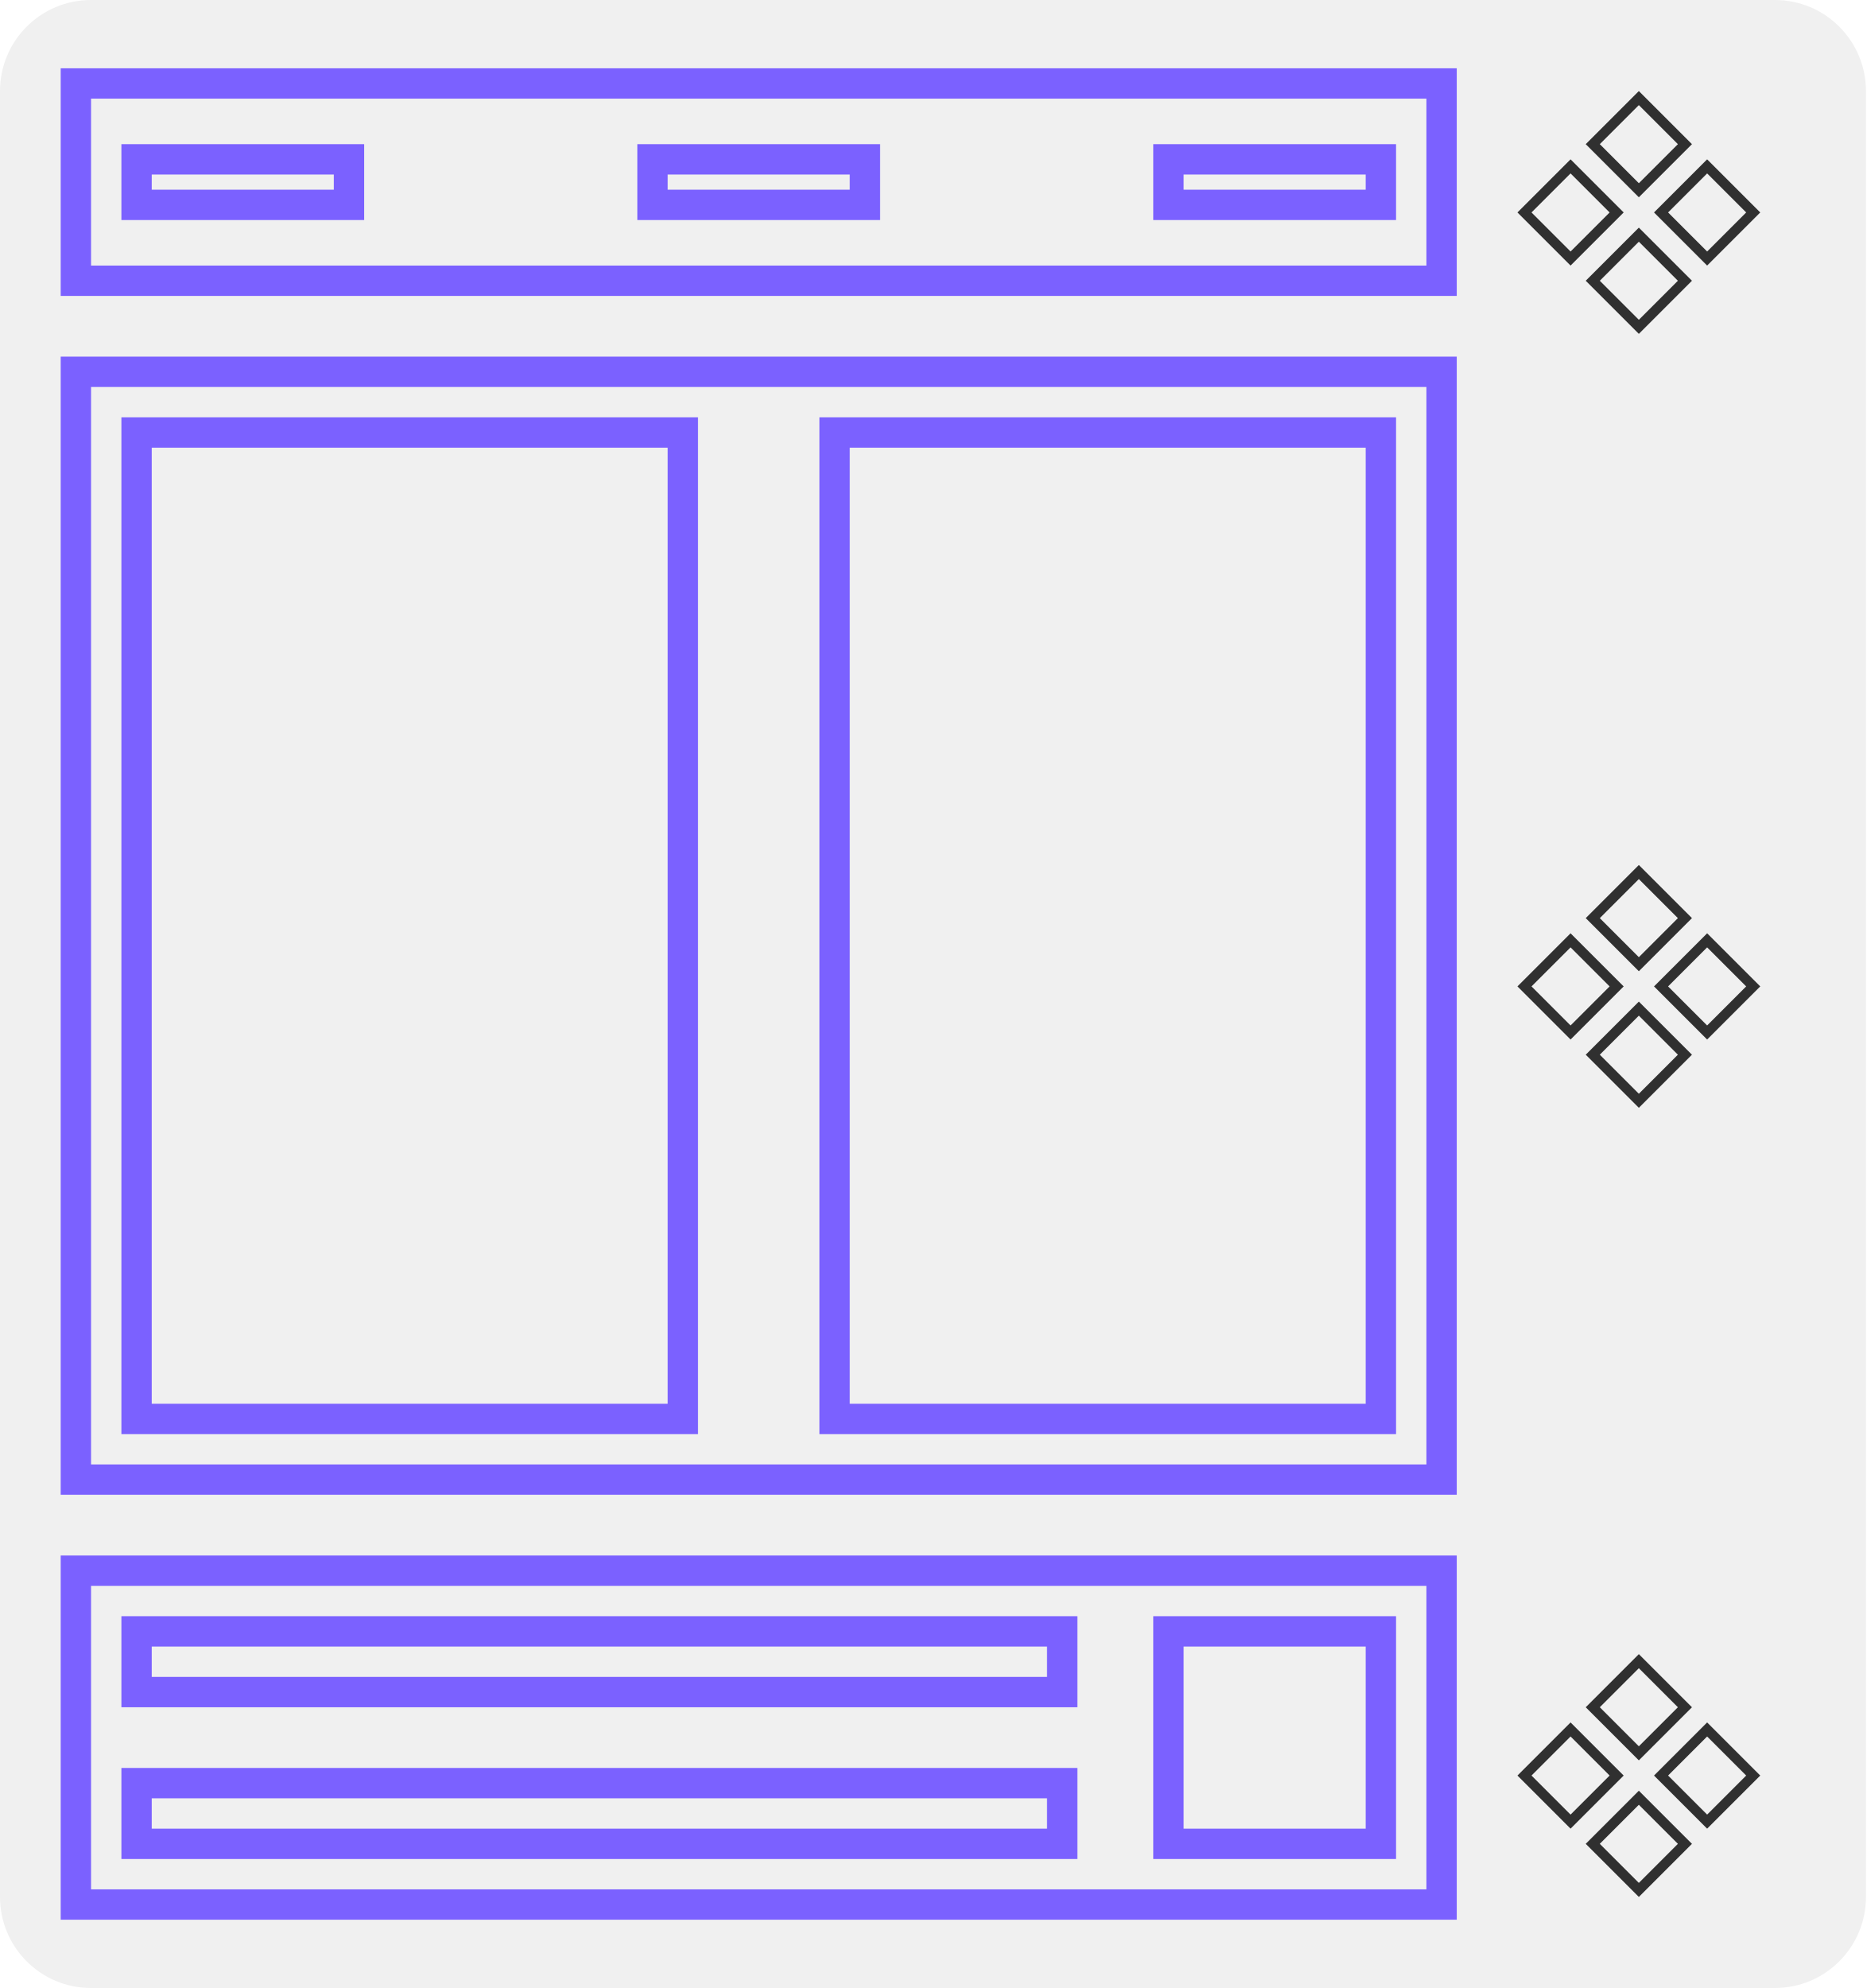
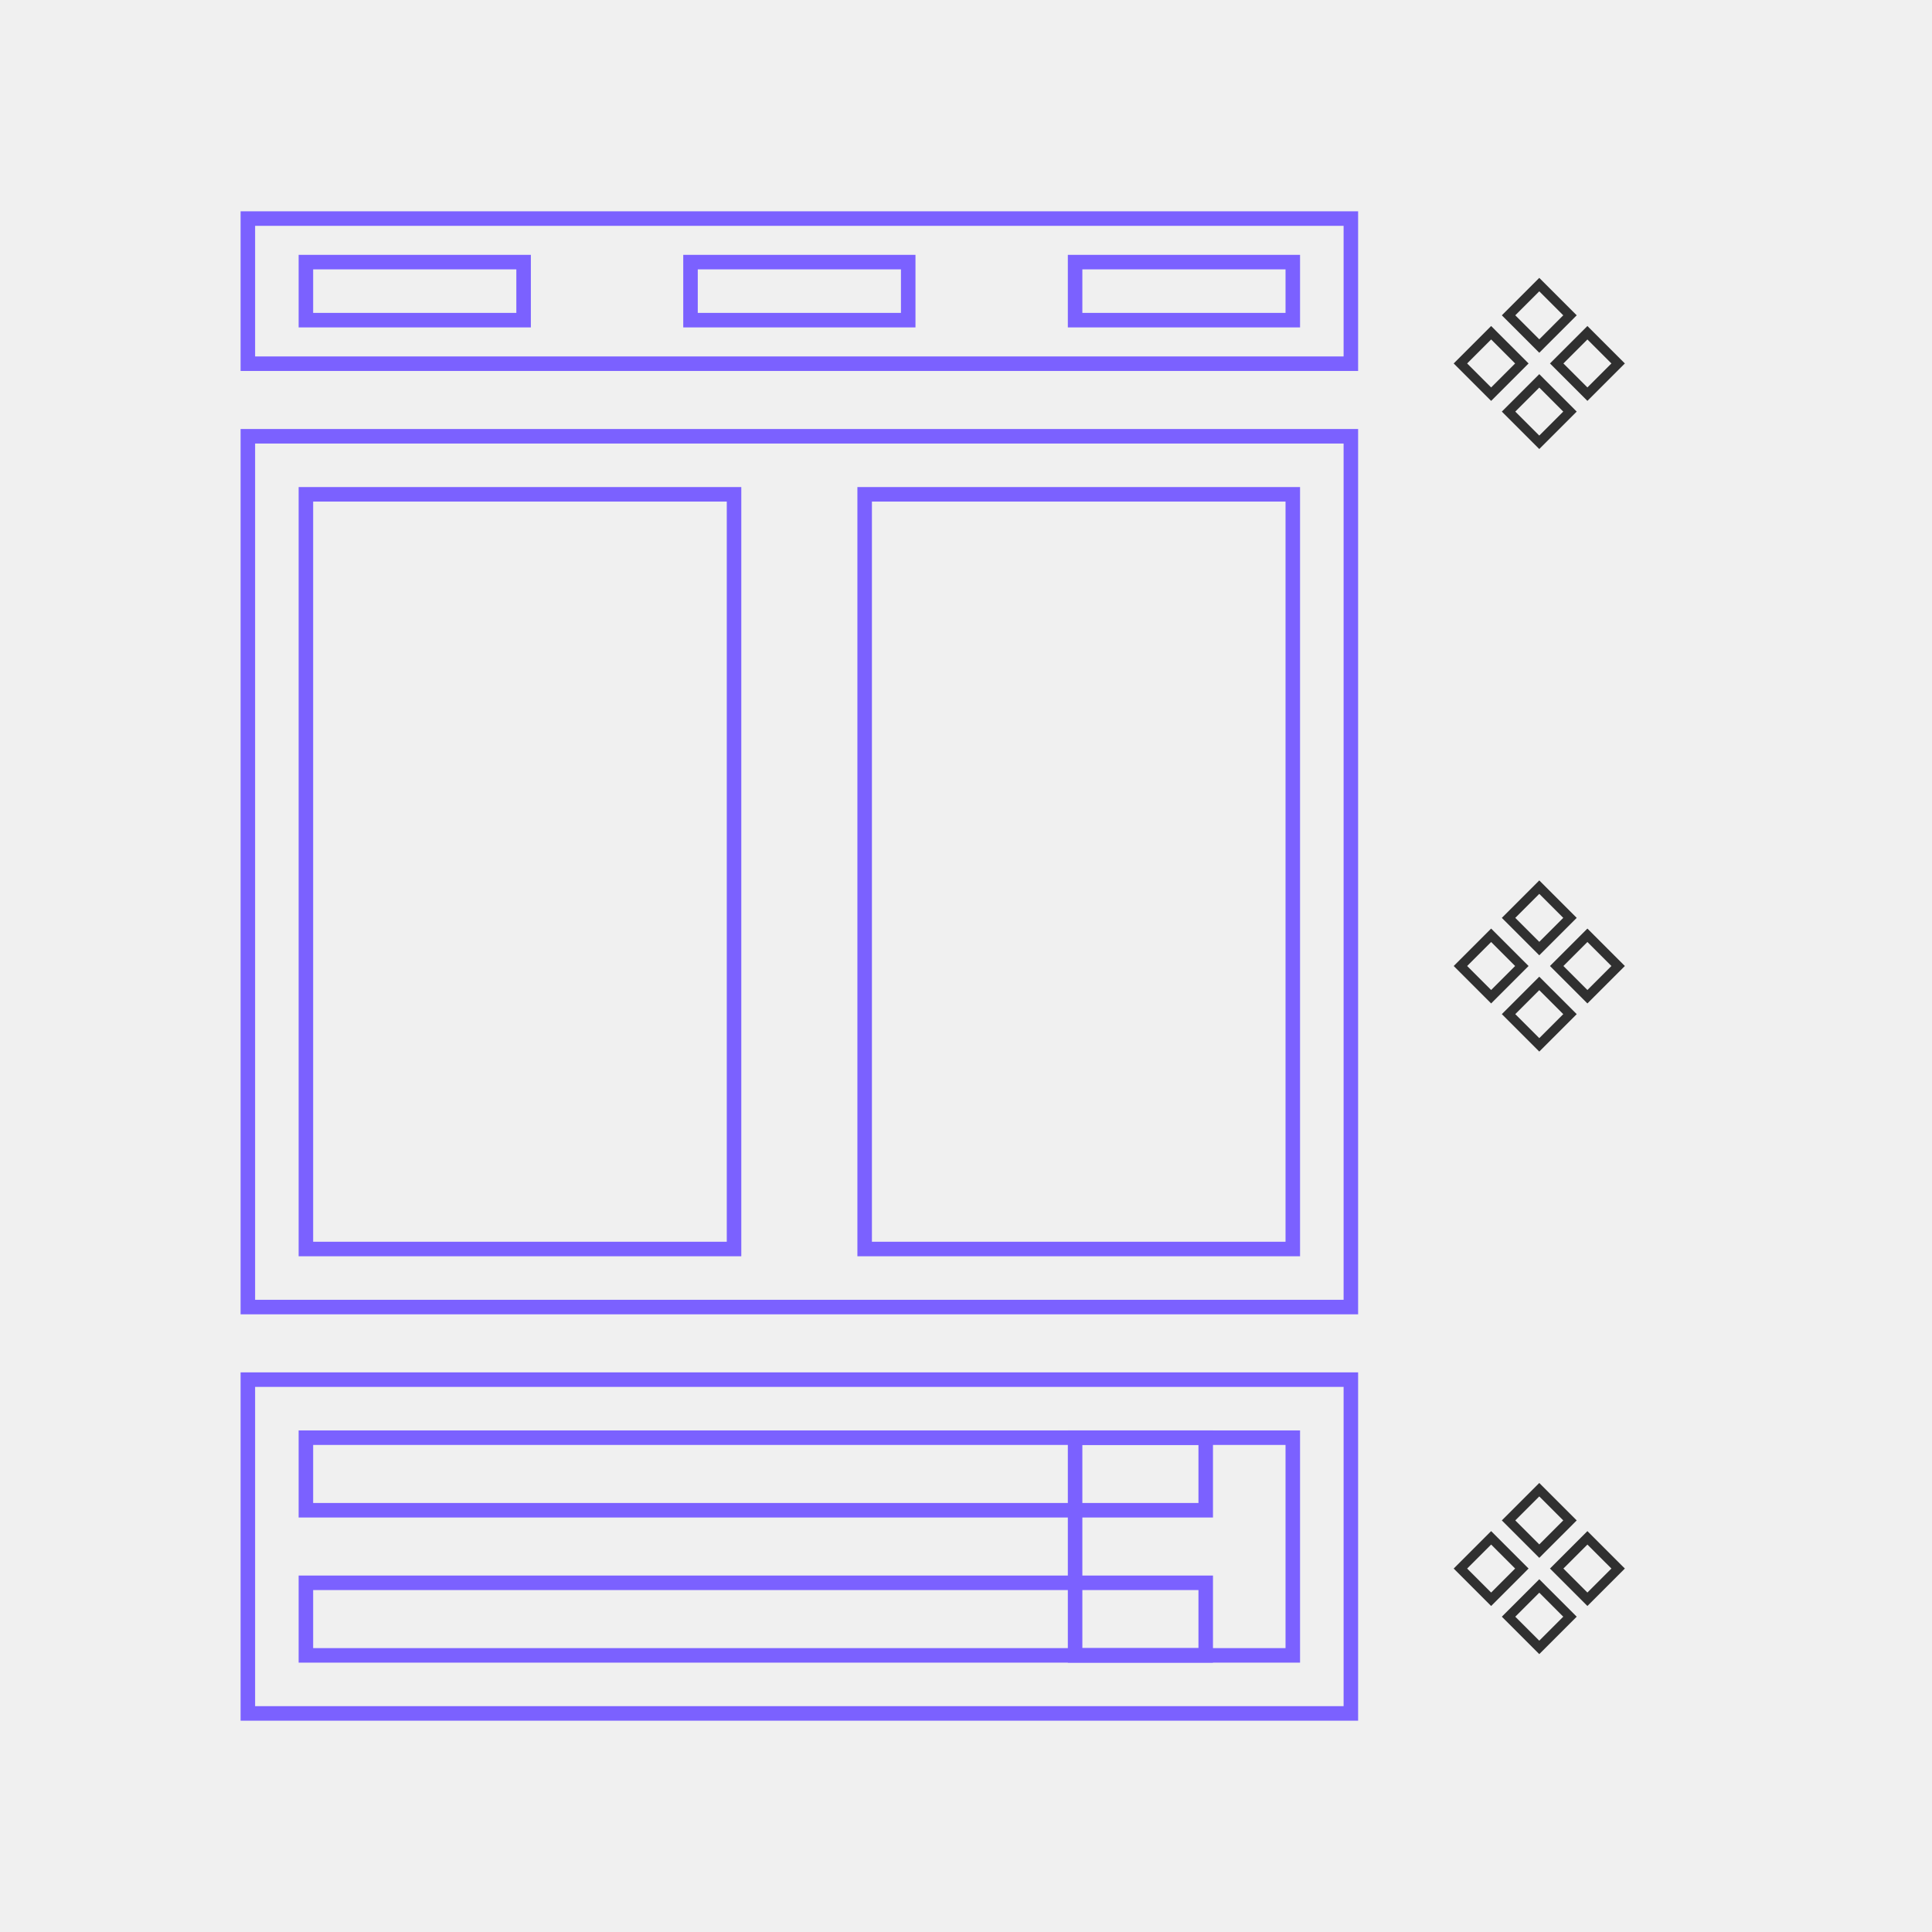
- <svg xmlns="http://www.w3.org/2000/svg" width="123" height="131" viewBox="0 0 123 131" fill="none">
-   <path d="M0 6C0 2.686 2.686 0 6 0H116.966C120.279 0 122.966 2.686 122.966 6V125C122.966 128.314 120.279 131 116.966 131H6C2.686 131 0 128.314 0 125V6Z" fill="#F0F0F0" />
-   <rect x="9" y="10.5" width="14" height="3" stroke="#7B61FF" stroke-width="2" />
-   <rect x="43" y="10.5" width="14" height="3" stroke="#7B61FF" stroke-width="2" />
-   <rect x="77" y="10.5" width="14" height="3" stroke="#7B61FF" stroke-width="2" />
-   <rect x="5" y="5.5" width="90" height="13" stroke="#7B61FF" stroke-width="2" />
-   <rect x="9" y="28.5" width="36" height="65" stroke="#7B61FF" stroke-width="2" />
-   <rect x="55" y="28.5" width="36" height="65" stroke="#7B61FF" stroke-width="2" />
-   <rect x="5" y="24.5" width="90" height="73" stroke="#7B61FF" stroke-width="2" />
-   <rect x="9" y="107.5" width="61" height="4" stroke="#7B61FF" stroke-width="2" />
-   <rect x="9" y="117.5" width="61" height="4" stroke="#7B61FF" stroke-width="2" />
-   <rect x="77" y="107.5" width="14" height="14" stroke="#7B61FF" stroke-width="2" />
-   <rect x="5" y="103.5" width="90" height="22" stroke="#7B61FF" stroke-width="2" />
-   <path fill-rule="evenodd" clip-rule="evenodd" d="M104.5 9.5L104.963 9.963L107.537 12.537L108 13L108.463 12.537L111.037 9.963L111.5 9.5L111.037 9.037L108.463 6.463L108 6L107.537 6.463L104.963 9.037L104.5 9.5ZM110.573 9.5L108 12.073L105.427 9.5L108 6.927L110.573 9.5ZM104.5 18.5L104.963 18.963L107.537 21.537L108 22L108.463 21.537L111.037 18.963L111.5 18.5L111.037 18.037L108.463 15.463L108 15L107.537 15.463L104.963 18.037L104.5 18.5ZM110.573 18.5L108 21.073L105.427 18.5L108 15.927L110.573 18.5ZM100.463 14.463L100 14L100.463 13.537L103.037 10.963L103.5 10.5L103.963 10.963L106.537 13.537L107 14L106.537 14.463L103.963 17.037L103.5 17.5L103.037 17.037L100.463 14.463ZM103.5 16.573L106.073 14L103.5 11.427L100.927 14L103.5 16.573ZM109 14L109.463 14.463L112.037 17.037L112.5 17.5L112.963 17.037L115.537 14.463L116 14L115.537 13.537L112.963 10.963L112.5 10.5L112.037 10.963L109.463 13.537L109 14ZM115.073 14L112.5 16.573L109.927 14L112.5 11.427L115.073 14Z" fill="black" fill-opacity="0.8" />
-   <path fill-rule="evenodd" clip-rule="evenodd" d="M104.5 60.5L104.963 60.963L107.537 63.537L108 64L108.463 63.537L111.037 60.963L111.5 60.5L111.037 60.037L108.463 57.463L108 57L107.537 57.463L104.963 60.037L104.5 60.5ZM110.573 60.5L108 63.074L105.427 60.5L108 57.927L110.573 60.5ZM104.5 69.5L104.963 69.963L107.537 72.537L108 73L108.463 72.537L111.037 69.963L111.5 69.5L111.037 69.037L108.463 66.463L108 66L107.537 66.463L104.963 69.037L104.5 69.5ZM110.573 69.5L108 72.074L105.427 69.5L108 66.927L110.573 69.5ZM100.463 65.463L100 65L100.463 64.537L103.037 61.963L103.5 61.5L103.963 61.963L106.537 64.537L107 65L106.537 65.463L103.963 68.037L103.5 68.5L103.037 68.037L100.463 65.463ZM103.5 67.574L106.073 65L103.5 62.427L100.927 65L103.5 67.574ZM109 65L109.463 65.463L112.037 68.037L112.5 68.5L112.963 68.037L115.537 65.463L116 65L115.537 64.537L112.963 61.963L112.5 61.5L112.037 61.963L109.463 64.537L109 65ZM115.073 65L112.5 67.574L109.927 65L112.5 62.427L115.073 65Z" fill="black" fill-opacity="0.8" />
-   <path fill-rule="evenodd" clip-rule="evenodd" d="M104.5 112.5L104.963 112.963L107.537 115.537L108 116L108.463 115.537L111.037 112.963L111.5 112.5L111.037 112.037L108.463 109.463L108 109L107.537 109.463L104.963 112.037L104.5 112.5ZM110.573 112.5L108 115.073L105.427 112.5L108 109.927L110.573 112.5ZM104.5 121.5L104.963 121.963L107.537 124.537L108 125L108.463 124.537L111.037 121.963L111.5 121.5L111.037 121.037L108.463 118.463L108 118L107.537 118.463L104.963 121.037L104.5 121.5ZM110.573 121.5L108 124.074L105.427 121.5L108 118.927L110.573 121.5ZM100.463 117.463L100 117L100.463 116.537L103.037 113.963L103.5 113.5L103.963 113.963L106.537 116.537L107 117L106.537 117.463L103.963 120.037L103.5 120.5L103.037 120.037L100.463 117.463ZM103.5 119.574L106.073 117L103.5 114.427L100.927 117L103.5 119.574ZM109 117L109.463 117.463L112.037 120.037L112.5 120.5L112.963 120.037L115.537 117.463L116 117L115.537 116.537L112.963 113.963L112.5 113.5L112.037 113.963L109.463 116.537L109 117ZM115.073 117L112.5 119.574L109.927 117L112.5 114.427L115.073 117Z" fill="black" fill-opacity="0.8" />
+ <svg xmlns="http://www.w3.org/2000/svg" width="128" height="128" viewBox="0 0 128 128" fill="none">
+   <rect width="128" height="128" fill="#F0F0F0" />
+   <rect x="20.267" y="17.365" width="14.423" height="3.846" stroke="#7B61FF" stroke-width="0.962" />
+   <rect x="45.748" y="17.365" width="14.423" height="3.846" stroke="#7B61FF" stroke-width="0.962" />
+   <rect x="71.228" y="17.365" width="14.423" height="3.846" stroke="#7B61FF" stroke-width="0.962" />
+   <rect x="16.421" y="14.481" width="73.077" height="9.615" stroke="#7B61FF" stroke-width="0.962" />
+   <rect x="20.267" y="32.75" width="28.365" height="50" stroke="#7B61FF" stroke-width="0.962" />
+   <rect x="57.286" y="32.75" width="28.365" height="50" stroke="#7B61FF" stroke-width="0.962" />
+   <rect x="16.421" y="28.904" width="73.077" height="57.692" stroke="#7B61FF" stroke-width="0.962" />
+   <rect x="20.267" y="95.25" width="59.615" height="4.808" stroke="#7B61FF" stroke-width="0.962" />
+   <rect x="20.267" y="104.865" width="59.615" height="4.808" stroke="#7B61FF" stroke-width="0.962" />
+   <rect x="71.228" y="95.25" width="14.423" height="14.423" stroke="#7B61FF" stroke-width="0.962" />
+   <rect x="16.421" y="91.404" width="73.077" height="22.115" stroke="#7B61FF" stroke-width="0.962" />
+   <path fill-rule="evenodd" clip-rule="evenodd" d="M99.5 20.89L99.946 21.336L101.535 22.925L101.981 23.371L102.426 22.925L104.016 21.336L104.461 20.89L104.016 20.445L102.426 18.855L101.981 18.41L101.535 18.855L99.946 20.445L99.5 20.89ZM103.57 20.89L101.981 22.48L100.391 20.89L101.981 19.301L103.57 20.89ZM99.5 27.269L99.946 27.714L101.535 29.304L101.981 29.749L102.426 29.304L104.016 27.714L104.461 27.269L104.016 26.823L102.426 25.234L101.981 24.788L101.535 25.234L99.946 26.823L99.5 27.269ZM103.57 27.269L101.981 28.858L100.391 27.269L101.981 25.679L103.57 27.269ZM96.757 24.525L96.311 24.08L96.757 23.634L98.346 22.045L98.792 21.599L99.237 22.045L100.827 23.634L101.272 24.08L100.827 24.525L99.237 26.115L98.792 26.56L98.346 26.115L96.757 24.525ZM98.792 25.669L100.381 24.08L98.792 22.49L97.202 24.08L98.792 25.669ZM102.69 24.08L103.135 24.525L104.725 26.115L105.17 26.56L105.615 26.115L107.205 24.525L107.651 24.08L107.205 23.634L105.615 22.045L105.17 21.599L104.725 22.045L103.135 23.634L102.69 24.08ZM106.76 24.08L105.17 25.669L103.58 24.08L105.17 22.49L106.76 24.08Z" fill="black" fill-opacity="0.8" />
+   <path fill-rule="evenodd" clip-rule="evenodd" d="M99.5 60.811L99.946 61.256L101.535 62.846L101.981 63.291L102.426 62.846L104.016 61.256L104.461 60.811L104.016 60.365L102.426 58.776L101.981 58.33L101.535 58.776L99.946 60.365L99.5 60.811ZM103.57 60.811L101.981 62.4L100.391 60.811L101.981 59.221L103.57 60.811ZM99.5 67.189L99.946 67.635L101.535 69.224L101.981 69.67L102.426 69.224L104.016 67.635L104.461 67.189L104.016 66.744L102.426 65.154L101.981 64.709L101.535 65.154L99.946 66.744L99.5 67.189ZM103.57 67.189L101.981 68.779L100.391 67.189L101.981 65.6L103.57 67.189ZM96.757 64.445L96.311 64L96.757 63.555L98.346 61.965L98.792 61.52L99.237 61.965L100.827 63.555L101.272 64L100.827 64.445L99.237 66.035L98.792 66.481L98.346 66.035L96.757 64.445ZM98.792 65.59L100.381 64L98.792 62.41L97.202 64L98.792 65.59ZM102.69 64L103.135 64.445L104.725 66.035L105.17 66.481L105.615 66.035L107.205 64.445L107.651 64L107.205 63.555L105.615 61.965L105.17 61.52L104.725 61.965L103.135 63.555L102.69 64ZM106.76 64L105.17 65.59L103.58 64L105.17 62.41L106.76 64Z" fill="black" fill-opacity="0.8" />
+   <path fill-rule="evenodd" clip-rule="evenodd" d="M99.5 100.731L99.946 101.177L101.535 102.766L101.981 103.212L102.426 102.766L104.016 101.177L104.461 100.731L104.016 100.286L102.426 98.696L101.981 98.251L101.535 98.696L99.946 100.286L99.5 100.731ZM103.57 100.731L101.981 102.321L100.391 100.731L101.981 99.142L103.57 100.731ZM99.5 107.11L99.946 107.555L101.535 109.145L101.981 109.59L102.426 109.145L104.016 107.555L104.461 107.11L104.016 106.664L102.426 105.075L101.981 104.629L101.535 105.075L99.946 106.664L99.5 107.11ZM103.57 107.11L101.981 108.699L100.391 107.11L101.981 105.52L103.57 107.11ZM96.757 104.366L96.311 103.92L96.757 103.475L98.346 101.885L98.792 101.44L99.237 101.885L100.827 103.475L101.272 103.92L100.827 104.366L99.237 105.956L98.792 106.401L98.346 105.956L96.757 104.366ZM98.792 105.51L100.381 103.92L98.792 102.331L97.202 103.92L98.792 105.51ZM102.69 103.92L103.135 104.366L104.725 105.956L105.17 106.401L105.615 105.956L107.205 104.366L107.651 103.92L107.205 103.475L105.615 101.885L105.17 101.44L104.725 101.885L103.135 103.475L102.69 103.92ZM106.76 103.92L105.17 105.51L103.58 103.92L105.17 102.331L106.76 103.92Z" fill="black" fill-opacity="0.8" />
</svg>
